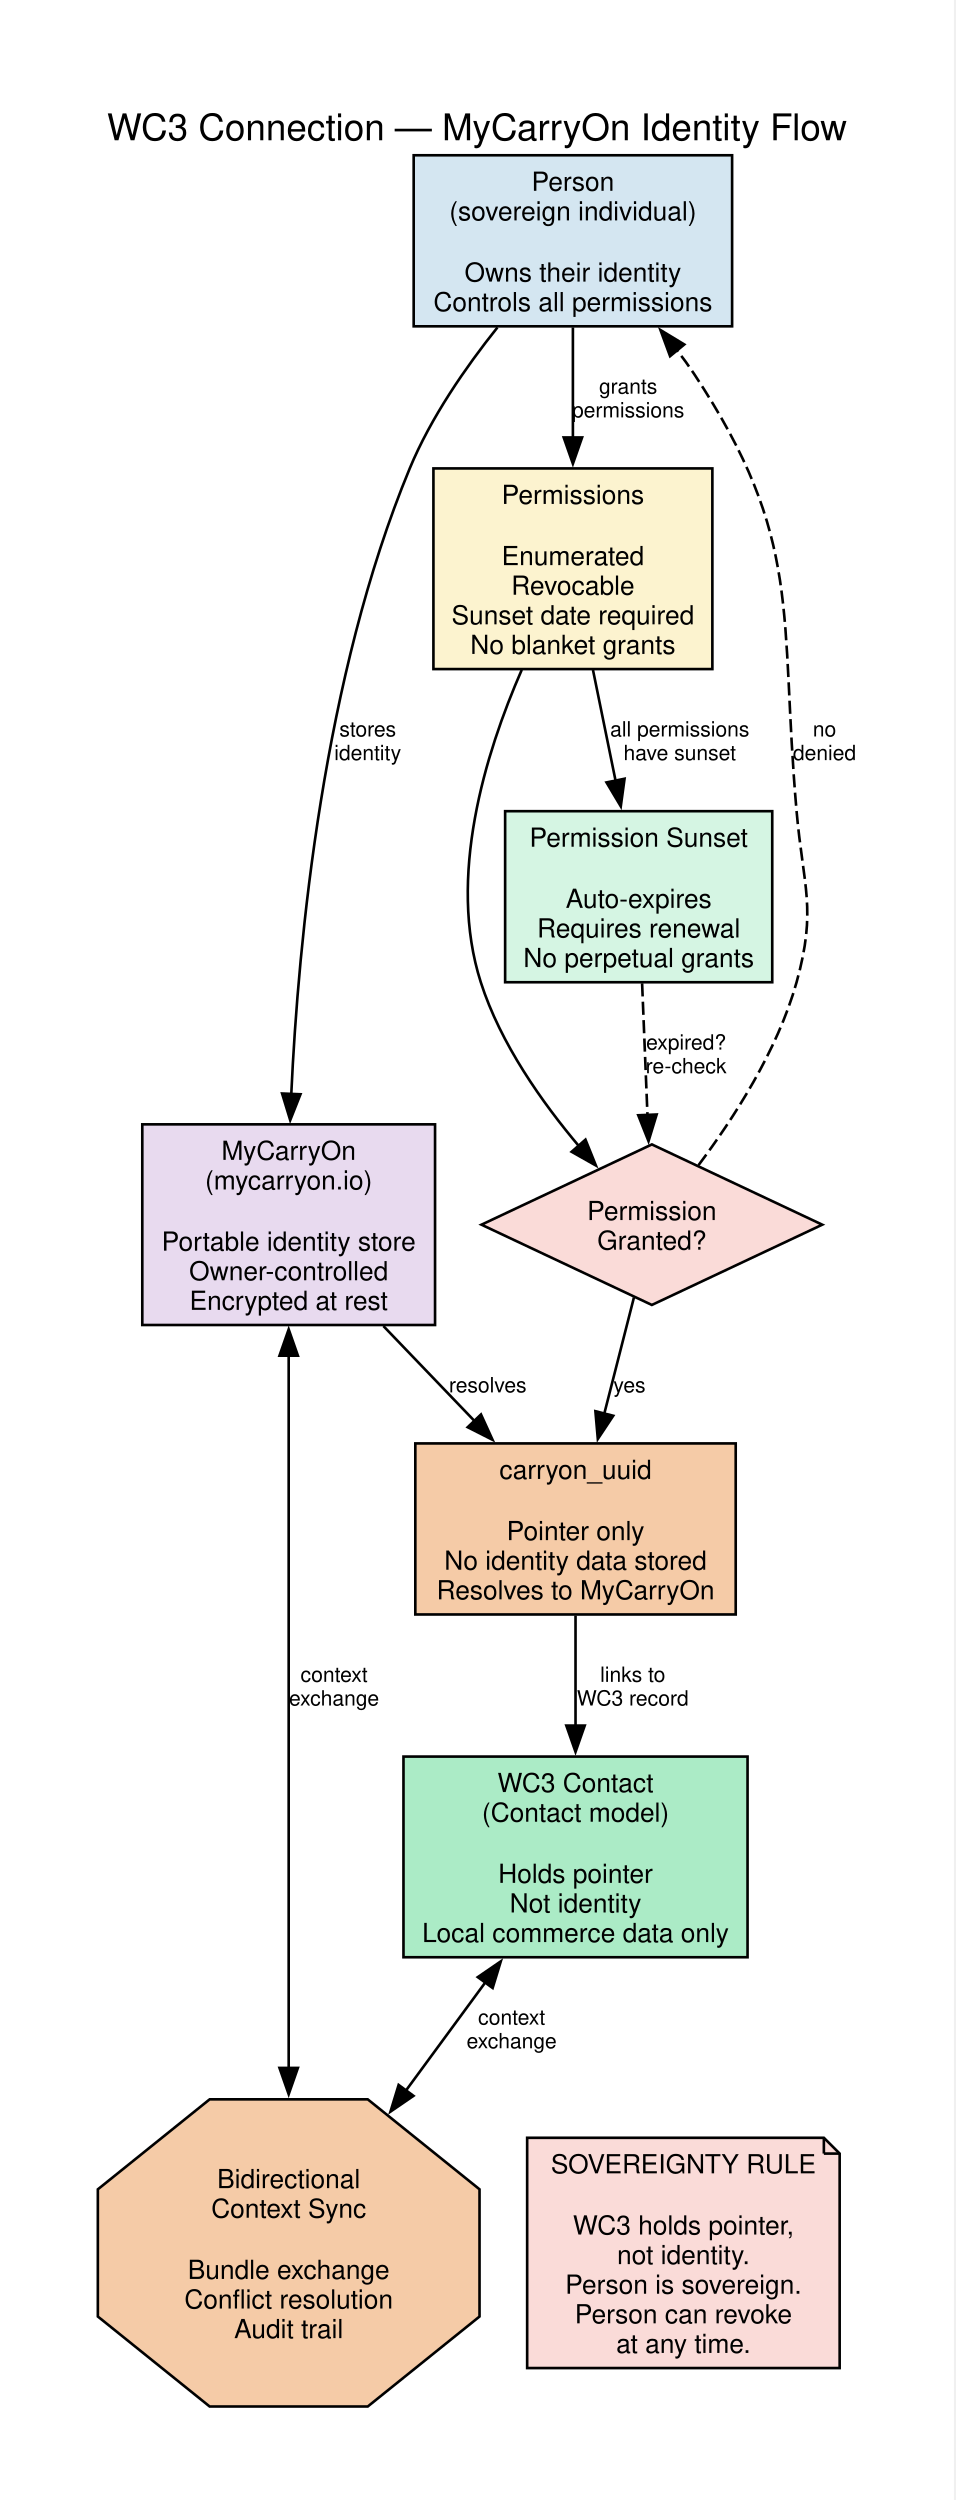
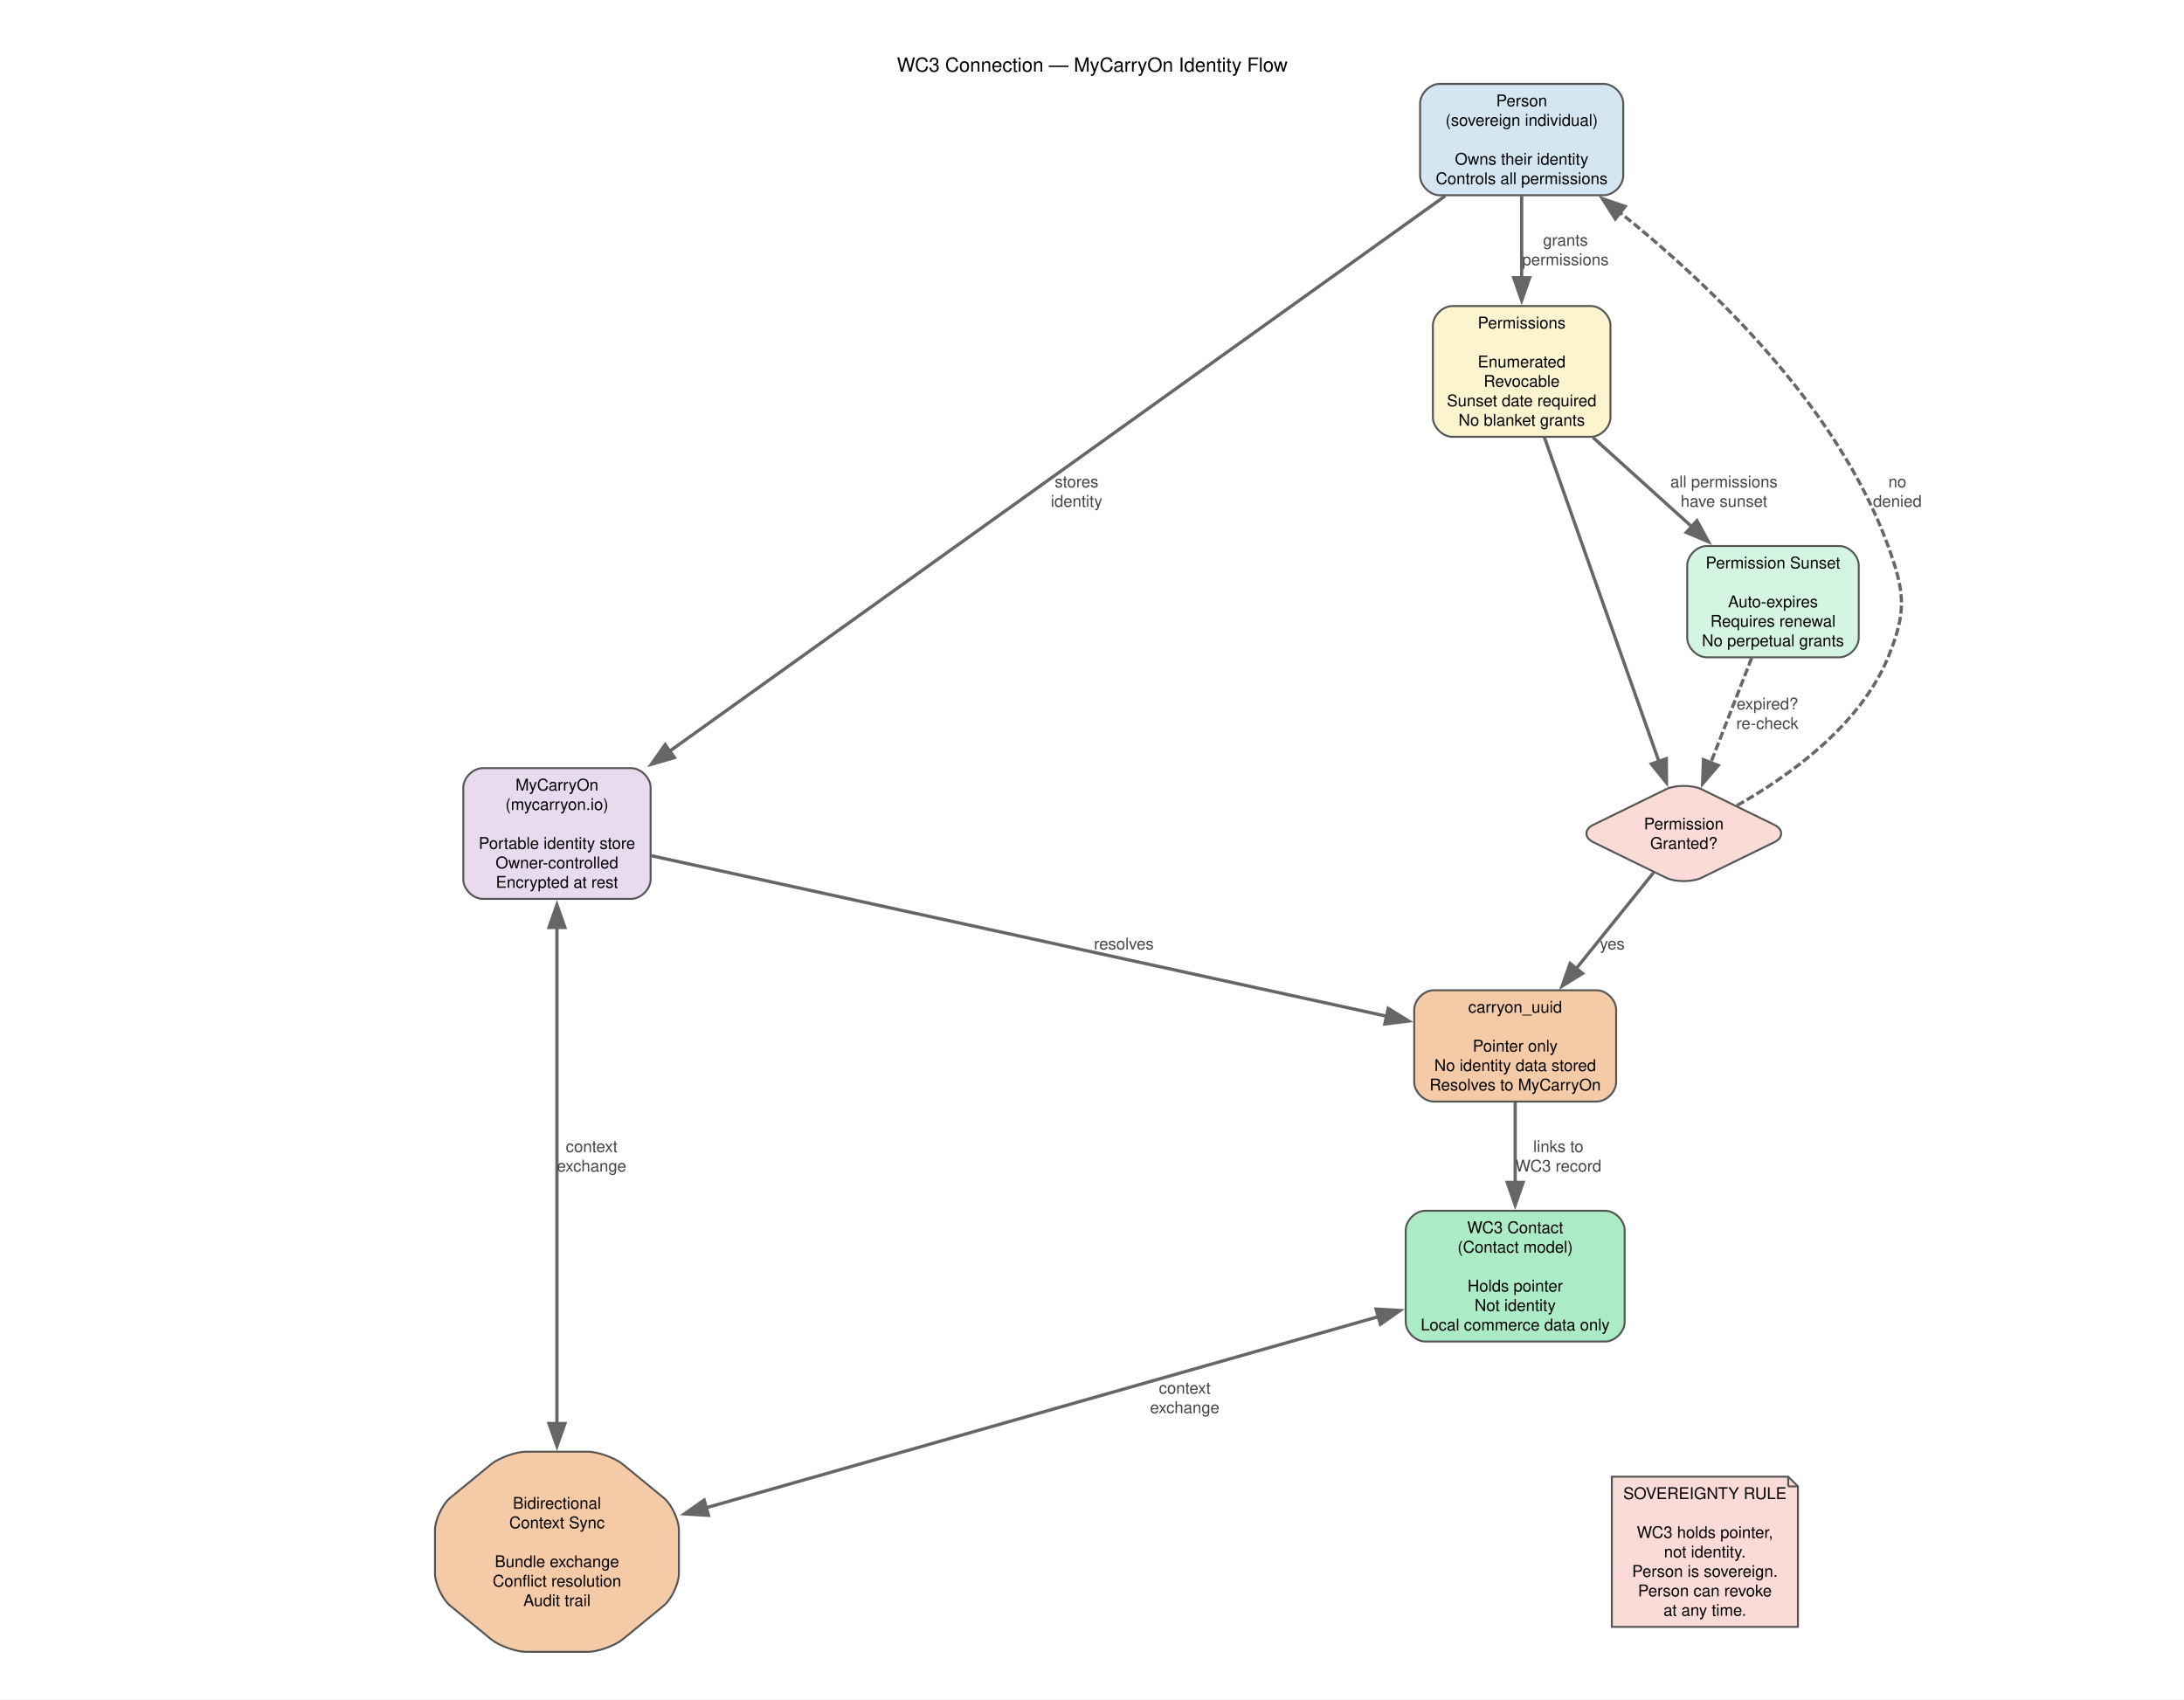
- <svg xmlns="http://www.w3.org/2000/svg" width="363pt" height="950pt" viewBox="0.00 0.00 363.00 950.00">
-   <g id="graph0" class="graph" transform="scale(1 1) rotate(0) translate(36 914.47)">
-     <polygon fill="white" stroke="none" points="-36,36 -36,-914.47 326.5,-914.47 326.5,36 -36,36" />
-     <text xml:space="preserve" text-anchor="middle" x="145.25" y="-861.17" font-family="Helvetica,sans-Serif" font-size="14.00">WC3 Connection — MyCarryOn Identity Flow</text>
+ <svg xmlns="http://www.w3.org/2000/svg" xmlns:xlink="http://www.w3.org/1999/xlink" width="1347pt" height="1048pt" viewBox="0.00 0.00 1347.00 1048.00">
+   <g id="graph0" class="graph" transform="scale(1 1) rotate(0) translate(28.8 1019.08)">
+     <polygon fill="white" stroke="none" points="-28.8,28.8 -28.8,-1019.08 1318.5,-1019.08 1318.5,28.8 -28.8,28.8" />
+     <text xml:space="preserve" text-anchor="middle" x="644.85" y="-974.88" font-family="Helvetica Neue,Helvetica,Arial,sans-serif" font-size="12.00">WC3 Connection — MyCarryOn Identity Flow</text>
    <g id="node1" class="node">
-       <polygon fill="#d4e6f1" stroke="black" points="242.2,-855.47 121.2,-855.47 121.2,-790.47 242.2,-790.47 242.2,-855.47" />
-       <text xml:space="preserve" text-anchor="middle" x="181.7" y="-841.97" font-family="Helvetica,sans-Serif" font-size="10.00">Person</text>
-       <text xml:space="preserve" text-anchor="middle" x="181.7" y="-830.72" font-family="Helvetica,sans-Serif" font-size="10.00">(sovereign individual)</text>
-       <text xml:space="preserve" text-anchor="middle" x="181.7" y="-807.47" font-family="Helvetica,sans-Serif" font-size="10.00">Owns their identity</text>
-       <text xml:space="preserve" text-anchor="middle" x="181.7" y="-796.22" font-family="Helvetica,sans-Serif" font-size="10.00">Controls all permissions</text>
+       <path fill="#d4e6f1" stroke="#555555" stroke-width="1.2" d="M960.34,-967.32C960.34,-967.32 859.06,-967.32 859.06,-967.32 853.06,-967.32 847.06,-961.32 847.06,-955.32 847.06,-955.32 847.06,-910.68 847.06,-910.68 847.06,-904.68 853.06,-898.68 859.06,-898.68 859.06,-898.68 960.34,-898.68 960.34,-898.68 966.34,-898.68 972.34,-904.68 972.34,-910.68 972.34,-910.68 972.34,-955.32 972.34,-955.32 972.34,-961.32 966.34,-967.32 960.34,-967.32" />
+       <text xml:space="preserve" text-anchor="middle" x="909.7" y="-953.5" font-family="Helvetica Neue,Helvetica,Arial,sans-serif" font-size="10.00">Person</text>
+       <text xml:space="preserve" text-anchor="middle" x="909.7" y="-941.5" font-family="Helvetica Neue,Helvetica,Arial,sans-serif" font-size="10.00">(sovereign individual)</text>
+       <text xml:space="preserve" text-anchor="middle" x="909.7" y="-917.5" font-family="Helvetica Neue,Helvetica,Arial,sans-serif" font-size="10.00">Owns their identity</text>
+       <text xml:space="preserve" text-anchor="middle" x="909.7" y="-905.5" font-family="Helvetica Neue,Helvetica,Arial,sans-serif" font-size="10.00">Controls all permissions</text>
    </g>
    <g id="node2" class="node">
-       <polygon fill="#e8daef" stroke="black" points="129.32,-487.22 18.07,-487.22 18.07,-410.97 129.32,-410.97 129.32,-487.22" />
-       <text xml:space="preserve" text-anchor="middle" x="73.7" y="-473.72" font-family="Helvetica,sans-Serif" font-size="10.00">MyCarryOn</text>
-       <text xml:space="preserve" text-anchor="middle" x="73.7" y="-462.47" font-family="Helvetica,sans-Serif" font-size="10.00">(mycarryon.io)</text>
-       <text xml:space="preserve" text-anchor="middle" x="73.7" y="-439.22" font-family="Helvetica,sans-Serif" font-size="10.00">Portable identity store</text>
-       <text xml:space="preserve" text-anchor="middle" x="73.7" y="-427.97" font-family="Helvetica,sans-Serif" font-size="10.00">Owner-controlled</text>
-       <text xml:space="preserve" text-anchor="middle" x="73.7" y="-416.72" font-family="Helvetica,sans-Serif" font-size="10.00">Encrypted at rest</text>
+       <path fill="#e8daef" stroke="#555555" stroke-width="1.2" d="M360.47,-545.32C360.47,-545.32 268.94,-545.32 268.94,-545.32 262.94,-545.32 256.94,-539.32 256.94,-533.32 256.94,-533.32 256.94,-476.68 256.94,-476.68 256.94,-470.68 262.94,-464.68 268.94,-464.68 268.94,-464.68 360.47,-464.68 360.47,-464.68 366.47,-464.68 372.47,-470.68 372.47,-476.68 372.47,-476.68 372.47,-533.32 372.47,-533.32 372.47,-539.32 366.47,-545.32 360.47,-545.32" />
+       <text xml:space="preserve" text-anchor="middle" x="314.7" y="-531.5" font-family="Helvetica Neue,Helvetica,Arial,sans-serif" font-size="10.00">MyCarryOn</text>
+       <text xml:space="preserve" text-anchor="middle" x="314.7" y="-519.5" font-family="Helvetica Neue,Helvetica,Arial,sans-serif" font-size="10.00">(mycarryon.io)</text>
+       <text xml:space="preserve" text-anchor="middle" x="314.7" y="-495.5" font-family="Helvetica Neue,Helvetica,Arial,sans-serif" font-size="10.00">Portable identity store</text>
+       <text xml:space="preserve" text-anchor="middle" x="314.7" y="-483.5" font-family="Helvetica Neue,Helvetica,Arial,sans-serif" font-size="10.00">Owner-controlled</text>
+       <text xml:space="preserve" text-anchor="middle" x="314.7" y="-471.5" font-family="Helvetica Neue,Helvetica,Arial,sans-serif" font-size="10.00">Encrypted at rest</text>
    </g>
    <g id="edge1" class="edge">
-       <path fill="none" stroke="black" d="M153.03,-790.05C140.88,-774.84 127.71,-755.77 119.7,-736.47 86.93,-657.49 77.39,-557.29 74.69,-498.77" />
-       <polygon fill="black" stroke="black" points="78.18,-498.65 74.28,-488.8 71.19,-498.94 78.18,-498.65" />
-       <text xml:space="preserve" text-anchor="middle" x="103.74" y="-634.62" font-family="Helvetica,sans-Serif" font-size="8.00">stores</text>
-       <text xml:space="preserve" text-anchor="middle" x="103.74" y="-625.62" font-family="Helvetica,sans-Serif" font-size="8.00">identity</text>
+       <path fill="none" stroke="#666666" stroke-width="2" d="M862.52,-898.22C757.97,-823.37 506.45,-643.28 384,-555.62" />
+       <polygon fill="#666666" stroke="#666666" stroke-width="2" points="387.14,-551.83 372.9,-547.67 381.43,-559.8 387.14,-551.83" />
+       <text xml:space="preserve" text-anchor="middle" x="635.19" y="-718.5" font-family="Helvetica Neue,Helvetica,Arial,sans-serif" font-size="10.00" fill="#444444">stores</text>
+       <text xml:space="preserve" text-anchor="middle" x="635.19" y="-706.5" font-family="Helvetica Neue,Helvetica,Arial,sans-serif" font-size="10.00" fill="#444444">identity</text>
    </g>
    <g id="node3" class="node">
-       <polygon fill="#fcf3cf" stroke="black" points="234.7,-736.47 128.7,-736.47 128.7,-660.22 234.7,-660.22 234.7,-736.47" />
-       <text xml:space="preserve" text-anchor="middle" x="181.7" y="-722.97" font-family="Helvetica,sans-Serif" font-size="10.00">Permissions</text>
-       <text xml:space="preserve" text-anchor="middle" x="181.7" y="-699.72" font-family="Helvetica,sans-Serif" font-size="10.00">Enumerated</text>
-       <text xml:space="preserve" text-anchor="middle" x="181.7" y="-688.47" font-family="Helvetica,sans-Serif" font-size="10.00">Revocable</text>
-       <text xml:space="preserve" text-anchor="middle" x="181.7" y="-677.22" font-family="Helvetica,sans-Serif" font-size="10.00">Sunset date required</text>
-       <text xml:space="preserve" text-anchor="middle" x="181.7" y="-665.97" font-family="Helvetica,sans-Serif" font-size="10.00">No blanket grants</text>
+       <path fill="#fcf3cf" stroke="#555555" stroke-width="1.2" d="M952.47,-830.32C952.47,-830.32 866.94,-830.32 866.94,-830.32 860.94,-830.32 854.94,-824.32 854.94,-818.32 854.94,-818.32 854.94,-761.68 854.94,-761.68 854.94,-755.68 860.94,-749.68 866.94,-749.68 866.94,-749.68 952.47,-749.68 952.47,-749.68 958.47,-749.68 964.47,-755.68 964.47,-761.68 964.47,-761.68 964.47,-818.32 964.47,-818.32 964.47,-824.32 958.47,-830.32 952.47,-830.32" />
+       <text xml:space="preserve" text-anchor="middle" x="909.7" y="-816.5" font-family="Helvetica Neue,Helvetica,Arial,sans-serif" font-size="10.00">Permissions</text>
+       <text xml:space="preserve" text-anchor="middle" x="909.7" y="-792.5" font-family="Helvetica Neue,Helvetica,Arial,sans-serif" font-size="10.00">Enumerated</text>
+       <text xml:space="preserve" text-anchor="middle" x="909.7" y="-780.5" font-family="Helvetica Neue,Helvetica,Arial,sans-serif" font-size="10.00">Revocable</text>
+       <text xml:space="preserve" text-anchor="middle" x="909.7" y="-768.5" font-family="Helvetica Neue,Helvetica,Arial,sans-serif" font-size="10.00">Sunset date required</text>
+       <text xml:space="preserve" text-anchor="middle" x="909.7" y="-756.5" font-family="Helvetica Neue,Helvetica,Arial,sans-serif" font-size="10.00">No blanket grants</text>
    </g>
    <g id="edge2" class="edge">
-       <path fill="none" stroke="black" d="M181.7,-790.07C181.7,-777.19 181.7,-762.04 181.7,-747.85" />
-       <polygon fill="black" stroke="black" points="185.2,-748.25 181.7,-738.25 178.2,-748.25 185.2,-748.25" />
-       <text xml:space="preserve" text-anchor="middle" x="202.7" y="-764.87" font-family="Helvetica,sans-Serif" font-size="8.00">grants</text>
-       <text xml:space="preserve" text-anchor="middle" x="202.7" y="-755.87" font-family="Helvetica,sans-Serif" font-size="8.00">permissions</text>
+       <path fill="none" stroke="#666666" stroke-width="2" d="M909.7,-898.23C909.7,-883.09 909.7,-864.82 909.7,-847.69" />
+       <polygon fill="#666666" stroke="#666666" stroke-width="2" points="914.6,-847.78 909.7,-833.78 904.8,-847.78 914.6,-847.78" />
+       <text xml:space="preserve" text-anchor="middle" x="936.7" y="-867.5" font-family="Helvetica Neue,Helvetica,Arial,sans-serif" font-size="10.00" fill="#444444">grants</text>
+       <text xml:space="preserve" text-anchor="middle" x="936.7" y="-855.5" font-family="Helvetica Neue,Helvetica,Arial,sans-serif" font-size="10.00" fill="#444444">permissions</text>
    </g>
    <g id="node5" class="node">
-       <polygon fill="#f5cba7" stroke="black" points="243.57,-365.97 121.82,-365.97 121.82,-300.97 243.57,-300.97 243.57,-365.97" />
-       <text xml:space="preserve" text-anchor="middle" x="182.7" y="-352.47" font-family="Helvetica,sans-Serif" font-size="10.00">carryon_uuid</text>
-       <text xml:space="preserve" text-anchor="middle" x="182.7" y="-329.22" font-family="Helvetica,sans-Serif" font-size="10.00">Pointer only</text>
-       <text xml:space="preserve" text-anchor="middle" x="182.7" y="-317.97" font-family="Helvetica,sans-Serif" font-size="10.00">No identity data stored</text>
-       <text xml:space="preserve" text-anchor="middle" x="182.7" y="-306.72" font-family="Helvetica,sans-Serif" font-size="10.00">Resolves to MyCarryOn</text>
+       <path fill="#f5cba7" stroke="#555555" stroke-width="1.2" d="M955.97,-408.32C955.97,-408.32 855.44,-408.32 855.44,-408.32 849.44,-408.32 843.44,-402.32 843.44,-396.32 843.44,-396.32 843.44,-351.68 843.44,-351.68 843.44,-345.68 849.44,-339.68 855.44,-339.68 855.44,-339.68 955.97,-339.68 955.97,-339.68 961.97,-339.68 967.97,-345.68 967.97,-351.68 967.97,-351.68 967.97,-396.32 967.97,-396.32 967.97,-402.32 961.97,-408.32 955.97,-408.32" />
+       <text xml:space="preserve" text-anchor="middle" x="905.7" y="-394.5" font-family="Helvetica Neue,Helvetica,Arial,sans-serif" font-size="10.00">carryon_uuid</text>
+       <text xml:space="preserve" text-anchor="middle" x="905.7" y="-370.5" font-family="Helvetica Neue,Helvetica,Arial,sans-serif" font-size="10.00">Pointer only</text>
+       <text xml:space="preserve" text-anchor="middle" x="905.7" y="-358.5" font-family="Helvetica Neue,Helvetica,Arial,sans-serif" font-size="10.00">No identity data stored</text>
+       <text xml:space="preserve" text-anchor="middle" x="905.7" y="-346.5" font-family="Helvetica Neue,Helvetica,Arial,sans-serif" font-size="10.00">Resolves to MyCarryOn</text>
    </g>
    <g id="edge6" class="edge">
-       <path fill="none" stroke="black" d="M109.69,-410.57C120.88,-398.91 133.24,-386.02 144.57,-374.22" />
-       <polygon fill="black" stroke="black" points="146.77,-376.98 151.17,-367.34 141.72,-372.13 146.77,-376.98" />
-       <text xml:space="preserve" text-anchor="middle" x="149.35" y="-385.37" font-family="Helvetica,sans-Serif" font-size="8.00">resolves</text>
+       <path fill="none" stroke="#666666" stroke-width="2" d="M372.99,-491.28C479.54,-468.02 705.86,-418.62 826.35,-392.32" />
+       <polygon fill="#666666" stroke="#666666" stroke-width="2" points="827.39,-397.11 840.02,-389.34 825.3,-387.53 827.39,-397.11" />
+       <text xml:space="preserve" text-anchor="middle" x="664.34" y="-433.5" font-family="Helvetica Neue,Helvetica,Arial,sans-serif" font-size="10.00" fill="#444444">resolves</text>
    </g>
    <g id="node7" class="node">
-       <polygon fill="#f5cba7" stroke="black" points="146.22,-34.19 146.22,-82.53 103.74,-116.72 43.66,-116.72 1.18,-82.53 1.18,-34.19 43.66,0 103.74,0 146.22,-34.19" />
-       <text xml:space="preserve" text-anchor="middle" x="73.7" y="-82.98" font-family="Helvetica,sans-Serif" font-size="10.00">Bidirectional</text>
-       <text xml:space="preserve" text-anchor="middle" x="73.7" y="-71.73" font-family="Helvetica,sans-Serif" font-size="10.00">Context Sync</text>
-       <text xml:space="preserve" text-anchor="middle" x="73.7" y="-48.48" font-family="Helvetica,sans-Serif" font-size="10.00">Bundle exchange</text>
-       <text xml:space="preserve" text-anchor="middle" x="73.7" y="-37.23" font-family="Helvetica,sans-Serif" font-size="10.00">Conflict resolution</text>
-       <text xml:space="preserve" text-anchor="middle" x="73.7" y="-25.98" font-family="Helvetica,sans-Serif" font-size="10.00">Audit trail</text>
+       <path fill="#f5cba7" stroke="#555555" stroke-width="1.2" d="M389.92,-48.44C389.92,-48.44 389.92,-75.56 389.92,-75.56 389.92,-81.56 385.28,-91.37 380.64,-95.18 380.64,-95.18 355.14,-116.11 355.14,-116.11 350.5,-119.91 339.86,-123.72 333.86,-123.72 333.86,-123.72 295.54,-123.72 295.54,-123.72 289.54,-123.72 278.91,-119.91 274.27,-116.11 274.27,-116.11 248.76,-95.18 248.76,-95.18 244.12,-91.37 239.48,-81.56 239.48,-75.56 239.48,-75.56 239.48,-48.44 239.48,-48.44 239.48,-42.44 244.12,-32.63 248.76,-28.82 248.76,-28.82 274.27,-7.89 274.27,-7.89 278.91,-4.09 289.54,-0.28 295.54,-0.28 295.54,-0.28 333.86,-0.28 333.86,-0.28 339.86,-0.28 350.5,-4.09 355.14,-7.89 355.14,-7.89 380.64,-28.82 380.64,-28.82 385.28,-32.63 389.92,-42.44 389.92,-48.44" />
+       <text xml:space="preserve" text-anchor="middle" x="314.7" y="-88.5" font-family="Helvetica Neue,Helvetica,Arial,sans-serif" font-size="10.00">Bidirectional</text>
+       <text xml:space="preserve" text-anchor="middle" x="314.7" y="-76.5" font-family="Helvetica Neue,Helvetica,Arial,sans-serif" font-size="10.00">Context Sync</text>
+       <text xml:space="preserve" text-anchor="middle" x="314.7" y="-52.5" font-family="Helvetica Neue,Helvetica,Arial,sans-serif" font-size="10.00">Bundle exchange</text>
+       <text xml:space="preserve" text-anchor="middle" x="314.7" y="-40.5" font-family="Helvetica Neue,Helvetica,Arial,sans-serif" font-size="10.00">Conflict resolution</text>
+       <text xml:space="preserve" text-anchor="middle" x="314.7" y="-28.5" font-family="Helvetica Neue,Helvetica,Arial,sans-serif" font-size="10.00">Audit trail</text>
    </g>
    <g id="edge9" class="edge">
-       <path fill="none" stroke="black" d="M73.7,-399.44C73.7,-331.06 73.7,-206.21 73.7,-128.3" />
-       <polygon fill="black" stroke="black" points="70.2,-399.31 73.7,-409.31 77.2,-399.31 70.2,-399.31" />
-       <polygon fill="black" stroke="black" points="77.2,-128.67 73.7,-118.67 70.2,-128.67 77.2,-128.67" />
-       <text xml:space="preserve" text-anchor="middle" x="90.95" y="-275.37" font-family="Helvetica,sans-Serif" font-size="8.00">context</text>
-       <text xml:space="preserve" text-anchor="middle" x="90.95" y="-266.37" font-family="Helvetica,sans-Serif" font-size="8.00">exchange</text>
+       <path fill="none" stroke="#666666" stroke-width="2" d="M314.7,-447.22C314.7,-369.23 314.7,-228.65 314.7,-140.88" />
+       <polygon fill="#666666" stroke="#666666" stroke-width="2" points="309.8,-447.06 314.7,-461.06 319.6,-447.06 309.8,-447.06" />
+       <polygon fill="#666666" stroke="#666666" stroke-width="2" points="319.6,-141.09 314.7,-127.09 309.8,-141.09 319.6,-141.09" />
+       <text xml:space="preserve" text-anchor="middle" x="336.08" y="-308.5" font-family="Helvetica Neue,Helvetica,Arial,sans-serif" font-size="10.00" fill="#444444">context</text>
+       <text xml:space="preserve" text-anchor="middle" x="336.08" y="-296.5" font-family="Helvetica Neue,Helvetica,Arial,sans-serif" font-size="10.00" fill="#444444">exchange</text>
    </g>
    <g id="node4" class="node">
-       <polygon fill="#fadbd8" stroke="black" points="211.7,-479.59 146.95,-449.09 211.7,-418.59 276.45,-449.09 211.7,-479.59" />
-       <text xml:space="preserve" text-anchor="middle" x="211.7" y="-450.84" font-family="Helvetica,sans-Serif" font-size="10.00">Permission</text>
-       <text xml:space="preserve" text-anchor="middle" x="211.7" y="-439.59" font-family="Helvetica,sans-Serif" font-size="10.00">Granted?</text>
+       <path fill="#fadbd8" stroke="#555555" stroke-width="1.2" d="M998.92,-532.37C998.92,-532.37 953.7,-510.27 953.7,-510.27 948.31,-507.63 948.31,-502.37 953.7,-499.73 953.7,-499.73 998.92,-477.63 998.92,-477.63 1004.31,-474.99 1015.09,-474.99 1020.48,-477.63 1020.48,-477.63 1065.7,-499.73 1065.7,-499.73 1071.09,-502.37 1071.09,-507.63 1065.7,-510.27 1065.7,-510.27 1020.48,-532.37 1020.48,-532.37 1015.09,-535.01 1004.31,-535.01 998.92,-532.37" />
+       <text xml:space="preserve" text-anchor="middle" x="1009.7" y="-507.5" font-family="Helvetica Neue,Helvetica,Arial,sans-serif" font-size="10.00">Permission</text>
+       <text xml:space="preserve" text-anchor="middle" x="1009.7" y="-495.5" font-family="Helvetica Neue,Helvetica,Arial,sans-serif" font-size="10.00">Granted?</text>
    </g>
    <g id="edge3" class="edge">
-       <path fill="none" stroke="black" d="M162.27,-659.94C148.29,-627.99 133.95,-581.03 146.7,-541.22 154.16,-517.89 170.03,-495.45 184.22,-478.67" />
-       <polygon fill="black" stroke="black" points="186.48,-481.41 190.44,-471.58 181.21,-476.79 186.48,-481.41" />
+       <path fill="none" stroke="#666666" stroke-width="2" d="M923.71,-749.35C942.33,-696.67 975.11,-603.9 994.37,-549.39" />
+       <polygon fill="#666666" stroke="#666666" stroke-width="2" points="998.94,-551.15 998.99,-536.32 989.7,-547.89 998.94,-551.15" />
    </g>
    <g id="node9" class="node">
-       <polygon fill="#d5f5e3" stroke="black" points="257.45,-606.22 155.95,-606.22 155.95,-541.22 257.45,-541.22 257.45,-606.22" />
-       <text xml:space="preserve" text-anchor="middle" x="206.7" y="-592.72" font-family="Helvetica,sans-Serif" font-size="10.00">Permission Sunset</text>
-       <text xml:space="preserve" text-anchor="middle" x="206.7" y="-569.47" font-family="Helvetica,sans-Serif" font-size="10.00">Auto-expires</text>
-       <text xml:space="preserve" text-anchor="middle" x="206.7" y="-558.22" font-family="Helvetica,sans-Serif" font-size="10.00">Requires renewal</text>
-       <text xml:space="preserve" text-anchor="middle" x="206.7" y="-546.97" font-family="Helvetica,sans-Serif" font-size="10.00">No perpetual grants</text>
+       <path fill="#d5f5e3" stroke="#555555" stroke-width="1.2" d="M1105.59,-682.32C1105.59,-682.32 1023.81,-682.32 1023.81,-682.32 1017.81,-682.32 1011.81,-676.32 1011.81,-670.32 1011.81,-670.32 1011.81,-625.68 1011.81,-625.68 1011.81,-619.68 1017.81,-613.68 1023.81,-613.68 1023.81,-613.68 1105.59,-613.68 1105.59,-613.68 1111.59,-613.68 1117.59,-619.68 1117.59,-625.68 1117.59,-625.68 1117.59,-670.32 1117.59,-670.32 1117.59,-676.32 1111.59,-682.32 1105.59,-682.32" />
+       <text xml:space="preserve" text-anchor="middle" x="1064.7" y="-668.5" font-family="Helvetica Neue,Helvetica,Arial,sans-serif" font-size="10.00">Permission Sunset</text>
+       <text xml:space="preserve" text-anchor="middle" x="1064.7" y="-644.5" font-family="Helvetica Neue,Helvetica,Arial,sans-serif" font-size="10.00">Auto-expires</text>
+       <text xml:space="preserve" text-anchor="middle" x="1064.7" y="-632.5" font-family="Helvetica Neue,Helvetica,Arial,sans-serif" font-size="10.00">Requires renewal</text>
+       <text xml:space="preserve" text-anchor="middle" x="1064.7" y="-620.5" font-family="Helvetica Neue,Helvetica,Arial,sans-serif" font-size="10.00">No perpetual grants</text>
    </g>
    <g id="edge10" class="edge">
-       <path fill="none" stroke="black" d="M189.33,-659.89C192.05,-646.57 195.13,-631.47 197.93,-617.73" />
-       <polygon fill="black" stroke="black" points="201.33,-618.55 199.9,-608.05 194.47,-617.15 201.33,-618.55" />
-       <text xml:space="preserve" text-anchor="middle" x="222.31" y="-634.62" font-family="Helvetica,sans-Serif" font-size="8.00">all permissions</text>
-       <text xml:space="preserve" text-anchor="middle" x="222.31" y="-625.62" font-family="Helvetica,sans-Serif" font-size="8.00">have sunset</text>
+       <path fill="none" stroke="#666666" stroke-width="2" d="M953.7,-749.26C972.72,-732.08 995.07,-711.9 1014.71,-694.16" />
+       <polygon fill="#666666" stroke="#666666" stroke-width="2" points="1017.81,-697.96 1024.91,-684.94 1011.24,-690.69 1017.81,-697.96" />
+       <text xml:space="preserve" text-anchor="middle" x="1034.46" y="-718.5" font-family="Helvetica Neue,Helvetica,Arial,sans-serif" font-size="10.00" fill="#444444">all permissions</text>
+       <text xml:space="preserve" text-anchor="middle" x="1034.46" y="-706.5" font-family="Helvetica Neue,Helvetica,Arial,sans-serif" font-size="10.00" fill="#444444">have sunset</text>
    </g>
    <g id="edge5" class="edge">
-       <path fill="none" stroke="black" stroke-dasharray="5,2" d="M229.43,-471.71C242.59,-489.24 259.46,-515.23 266.7,-541.22 274.45,-569.05 269.22,-577.44 266.7,-606.22 260.07,-681.82 269.51,-709.13 227.7,-772.47 225.69,-775.5 223.5,-778.53 221.19,-781.5" />
-       <polygon fill="black" stroke="black" points="218.63,-779.12 214.97,-789.06 224.03,-783.57 218.63,-779.12" />
-       <text xml:space="preserve" text-anchor="middle" x="277.32" y="-634.62" font-family="Helvetica,sans-Serif" font-size="8.00">no</text>
-       <text xml:space="preserve" text-anchor="middle" x="277.32" y="-625.62" font-family="Helvetica,sans-Serif" font-size="8.00">denied</text>
+       <path fill="none" stroke="#666666" stroke-width="2" stroke-dasharray="5,2" d="M1042.49,-522.26C1073.67,-539.86 1118.29,-571.21 1135.7,-613.68 1147.27,-641.91 1146.12,-653.65 1135.7,-682.32 1104.25,-768.88 1025.94,-843.44 970.35,-888" />
+       <polygon fill="#666666" stroke="#666666" stroke-width="2" points="967.47,-884.04 959.48,-896.54 973.52,-891.75 967.47,-884.04" />
+       <text xml:space="preserve" text-anchor="middle" x="1141.41" y="-718.5" font-family="Helvetica Neue,Helvetica,Arial,sans-serif" font-size="10.00" fill="#444444">no</text>
+       <text xml:space="preserve" text-anchor="middle" x="1141.41" y="-706.5" font-family="Helvetica Neue,Helvetica,Arial,sans-serif" font-size="10.00" fill="#444444">denied</text>
    </g>
    <g id="edge4" class="edge">
-       <path fill="none" stroke="black" d="M204.9,-421.45C201.54,-408.28 197.4,-392.06 193.61,-377.21" />
-       <polygon fill="black" stroke="black" points="197.03,-376.48 191.17,-367.66 190.25,-378.21 197.03,-376.48" />
-       <text xml:space="preserve" text-anchor="middle" x="203.2" y="-385.37" font-family="Helvetica,sans-Serif" font-size="8.00">yes</text>
+       <path fill="none" stroke="#666666" stroke-width="2" d="M991.11,-480.94C977.85,-464.49 959.56,-441.81 943.31,-421.65" />
+       <polygon fill="#666666" stroke="#666666" stroke-width="2" points="947.24,-418.71 934.64,-410.89 939.61,-424.86 947.24,-418.71" />
+       <text xml:space="preserve" text-anchor="middle" x="965.58" y="-433.5" font-family="Helvetica Neue,Helvetica,Arial,sans-serif" font-size="10.00" fill="#444444">yes</text>
    </g>
    <g id="node6" class="node">
-       <polygon fill="#abebc6" stroke="black" points="248.07,-246.97 117.32,-246.97 117.32,-170.72 248.07,-170.72 248.07,-246.97" />
-       <text xml:space="preserve" text-anchor="middle" x="182.7" y="-233.47" font-family="Helvetica,sans-Serif" font-size="10.00">WC3 Contact</text>
-       <text xml:space="preserve" text-anchor="middle" x="182.7" y="-222.22" font-family="Helvetica,sans-Serif" font-size="10.00">(Contact model)</text>
-       <text xml:space="preserve" text-anchor="middle" x="182.7" y="-198.97" font-family="Helvetica,sans-Serif" font-size="10.00">Holds pointer</text>
-       <text xml:space="preserve" text-anchor="middle" x="182.7" y="-187.72" font-family="Helvetica,sans-Serif" font-size="10.00">Not identity</text>
-       <text xml:space="preserve" text-anchor="middle" x="182.7" y="-176.47" font-family="Helvetica,sans-Serif" font-size="10.00">Local commerce data only</text>
+       <g id="a_node6">
+         <a xlink:href="vscode://file/Users/williamjames/Documents/CommerceExpert/webClerk3/apps/contacts/models/contact.py" xlink:title="Central identity — customers, vendors, employees. Has related Email, Phone, Address models.&#10;Model: apps/contacts/models/contact.py" target="_blank">
+           <path fill="#abebc6" stroke="#555555" stroke-width="1.2" d="M961.22,-272.32C961.22,-272.32 850.19,-272.32 850.19,-272.32 844.19,-272.32 838.19,-266.32 838.19,-260.32 838.19,-260.32 838.19,-203.68 838.19,-203.68 838.19,-197.68 844.19,-191.68 850.19,-191.68 850.19,-191.68 961.22,-191.68 961.22,-191.68 967.22,-191.68 973.22,-197.68 973.22,-203.68 973.22,-203.68 973.22,-260.32 973.22,-260.32 973.22,-266.32 967.22,-272.32 961.22,-272.32" />
+           <text xml:space="preserve" text-anchor="middle" x="905.7" y="-258.5" font-family="Helvetica Neue,Helvetica,Arial,sans-serif" font-size="10.00">WC3 Contact</text>
+           <text xml:space="preserve" text-anchor="middle" x="905.7" y="-246.5" font-family="Helvetica Neue,Helvetica,Arial,sans-serif" font-size="10.00">(Contact model)</text>
+           <text xml:space="preserve" text-anchor="middle" x="905.7" y="-222.5" font-family="Helvetica Neue,Helvetica,Arial,sans-serif" font-size="10.00">Holds pointer</text>
+           <text xml:space="preserve" text-anchor="middle" x="905.7" y="-210.5" font-family="Helvetica Neue,Helvetica,Arial,sans-serif" font-size="10.00">Not identity</text>
+           <text xml:space="preserve" text-anchor="middle" x="905.7" y="-198.5" font-family="Helvetica Neue,Helvetica,Arial,sans-serif" font-size="10.00">Local commerce data only</text>
+         </a>
+       </g>
    </g>
    <g id="edge7" class="edge">
-       <path fill="none" stroke="black" d="M182.7,-300.57C182.7,-287.69 182.7,-272.54 182.7,-258.35" />
-       <polygon fill="black" stroke="black" points="186.2,-258.75 182.7,-248.75 179.2,-258.75 186.2,-258.75" />
-       <text xml:space="preserve" text-anchor="middle" x="204.45" y="-275.37" font-family="Helvetica,sans-Serif" font-size="8.00">links to</text>
-       <text xml:space="preserve" text-anchor="middle" x="204.45" y="-266.37" font-family="Helvetica,sans-Serif" font-size="8.00">WC3 record</text>
+       <path fill="none" stroke="#666666" stroke-width="2" d="M905.7,-339.11C905.7,-324.27 905.7,-306.46 905.7,-289.7" />
+       <polygon fill="#666666" stroke="#666666" stroke-width="2" points="910.6,-289.81 905.7,-275.81 900.8,-289.81 910.6,-289.81" />
+       <text xml:space="preserve" text-anchor="middle" x="932.33" y="-308.5" font-family="Helvetica Neue,Helvetica,Arial,sans-serif" font-size="10.00" fill="#444444">links to</text>
+       <text xml:space="preserve" text-anchor="middle" x="932.33" y="-296.5" font-family="Helvetica Neue,Helvetica,Arial,sans-serif" font-size="10.00" fill="#444444">WC3 record</text>
    </g>
    <g id="edge8" class="edge">
-       <path fill="none" stroke="black" d="M148.46,-161.21C138.83,-148.08 128.2,-133.61 118.06,-119.8" />
-       <polygon fill="black" stroke="black" points="145.56,-163.16 154.3,-169.15 151.2,-159.02 145.56,-163.16" />
-       <polygon fill="black" stroke="black" points="121.12,-118.05 112.38,-112.06 115.48,-122.19 121.12,-118.05" />
-       <text xml:space="preserve" text-anchor="middle" x="158.42" y="-145.12" font-family="Helvetica,sans-Serif" font-size="8.00">context</text>
-       <text xml:space="preserve" text-anchor="middle" x="158.42" y="-136.12" font-family="Helvetica,sans-Serif" font-size="8.00">exchange</text>
+       <path fill="none" stroke="#666666" stroke-width="2" d="M821.28,-207C711.39,-175.76 520.03,-121.37 406.59,-89.12" />
+       <polygon fill="#666666" stroke="#666666" stroke-width="2" points="819.9,-211.7 834.71,-210.82 822.58,-202.28 819.9,-211.7" />
+       <polygon fill="#666666" stroke="#666666" stroke-width="2" points="408.16,-84.47 393.35,-85.36 405.48,-93.9 408.16,-84.47" />
+       <text xml:space="preserve" text-anchor="middle" x="701.89" y="-159.5" font-family="Helvetica Neue,Helvetica,Arial,sans-serif" font-size="10.00" fill="#444444">context</text>
+       <text xml:space="preserve" text-anchor="middle" x="701.89" y="-147.5" font-family="Helvetica Neue,Helvetica,Arial,sans-serif" font-size="10.00" fill="#444444">exchange</text>
    </g>
    <g id="node8" class="node">
-       <polygon fill="#fadbd8" stroke="black" points="277.07,-102.11 164.32,-102.11 164.32,-14.61 283.07,-14.61 283.07,-96.11 277.07,-102.11" />
-       <polyline fill="none" stroke="black" points="277.07,-102.11 277.07,-96.11" />
-       <polyline fill="none" stroke="black" points="283.07,-96.11 277.07,-96.11" />
-       <text xml:space="preserve" text-anchor="middle" x="223.7" y="-88.61" font-family="Helvetica,sans-Serif" font-size="10.00">SOVEREIGNTY RULE</text>
-       <text xml:space="preserve" text-anchor="middle" x="223.7" y="-65.36" font-family="Helvetica,sans-Serif" font-size="10.00">WC3 holds pointer,</text>
-       <text xml:space="preserve" text-anchor="middle" x="223.7" y="-54.11" font-family="Helvetica,sans-Serif" font-size="10.00">not identity.</text>
-       <text xml:space="preserve" text-anchor="middle" x="223.7" y="-42.86" font-family="Helvetica,sans-Serif" font-size="10.00">Person is sovereign.</text>
-       <text xml:space="preserve" text-anchor="middle" x="223.7" y="-31.61" font-family="Helvetica,sans-Serif" font-size="10.00">Person can revoke</text>
-       <text xml:space="preserve" text-anchor="middle" x="223.7" y="-20.36" font-family="Helvetica,sans-Serif" font-size="10.00">at any time.</text>
+       <polygon fill="#fadbd8" stroke="#555555" stroke-width="1.2" points="1074.09,-108.32 965.31,-108.32 965.31,-15.68 1080.09,-15.68 1080.09,-102.32 1074.09,-108.32" />
+       <polyline fill="none" stroke="#555555" stroke-width="1.2" points="1074.09,-108.32 1074.09,-102.32" />
+       <polyline fill="none" stroke="#555555" stroke-width="1.2" points="1080.09,-102.32 1074.09,-102.32" />
+       <text xml:space="preserve" text-anchor="middle" x="1022.7" y="-94.5" font-family="Helvetica Neue,Helvetica,Arial,sans-serif" font-size="10.00">SOVEREIGNTY RULE</text>
+       <text xml:space="preserve" text-anchor="middle" x="1022.7" y="-70.5" font-family="Helvetica Neue,Helvetica,Arial,sans-serif" font-size="10.00">WC3 holds pointer,</text>
+       <text xml:space="preserve" text-anchor="middle" x="1022.7" y="-58.5" font-family="Helvetica Neue,Helvetica,Arial,sans-serif" font-size="10.00">not identity.</text>
+       <text xml:space="preserve" text-anchor="middle" x="1022.7" y="-46.5" font-family="Helvetica Neue,Helvetica,Arial,sans-serif" font-size="10.00">Person is sovereign.</text>
+       <text xml:space="preserve" text-anchor="middle" x="1022.7" y="-34.5" font-family="Helvetica Neue,Helvetica,Arial,sans-serif" font-size="10.00">Person can revoke</text>
+       <text xml:space="preserve" text-anchor="middle" x="1022.7" y="-22.5" font-family="Helvetica Neue,Helvetica,Arial,sans-serif" font-size="10.00">at any time.</text>
    </g>
    <g id="edge11" class="edge">
-       <path fill="none" stroke="black" stroke-dasharray="5,2" d="M208,-540.82C208.62,-525.52 209.38,-507.01 210.04,-490.71" />
-       <polygon fill="black" stroke="black" points="213.53,-490.96 210.44,-480.82 206.54,-490.67 213.53,-490.96" />
-       <text xml:space="preserve" text-anchor="middle" x="224.72" y="-515.62" font-family="Helvetica,sans-Serif" font-size="8.00">expired?</text>
-       <text xml:space="preserve" text-anchor="middle" x="224.72" y="-506.62" font-family="Helvetica,sans-Serif" font-size="8.00">re-check</text>
+       <path fill="none" stroke="#666666" stroke-width="2" stroke-dasharray="5,2" d="M1051.53,-613.23C1043.95,-593.81 1034.37,-569.24 1026.29,-548.52" />
+       <polygon fill="#666666" stroke="#666666" stroke-width="2" points="1030.95,-546.98 1021.29,-535.72 1021.82,-550.54 1030.95,-546.98" />
+       <text xml:space="preserve" text-anchor="middle" x="1061.25" y="-581.5" font-family="Helvetica Neue,Helvetica,Arial,sans-serif" font-size="10.00" fill="#444444">expired?</text>
+       <text xml:space="preserve" text-anchor="middle" x="1061.25" y="-569.5" font-family="Helvetica Neue,Helvetica,Arial,sans-serif" font-size="10.00" fill="#444444">re-check</text>
    </g>
  </g>
</svg>
